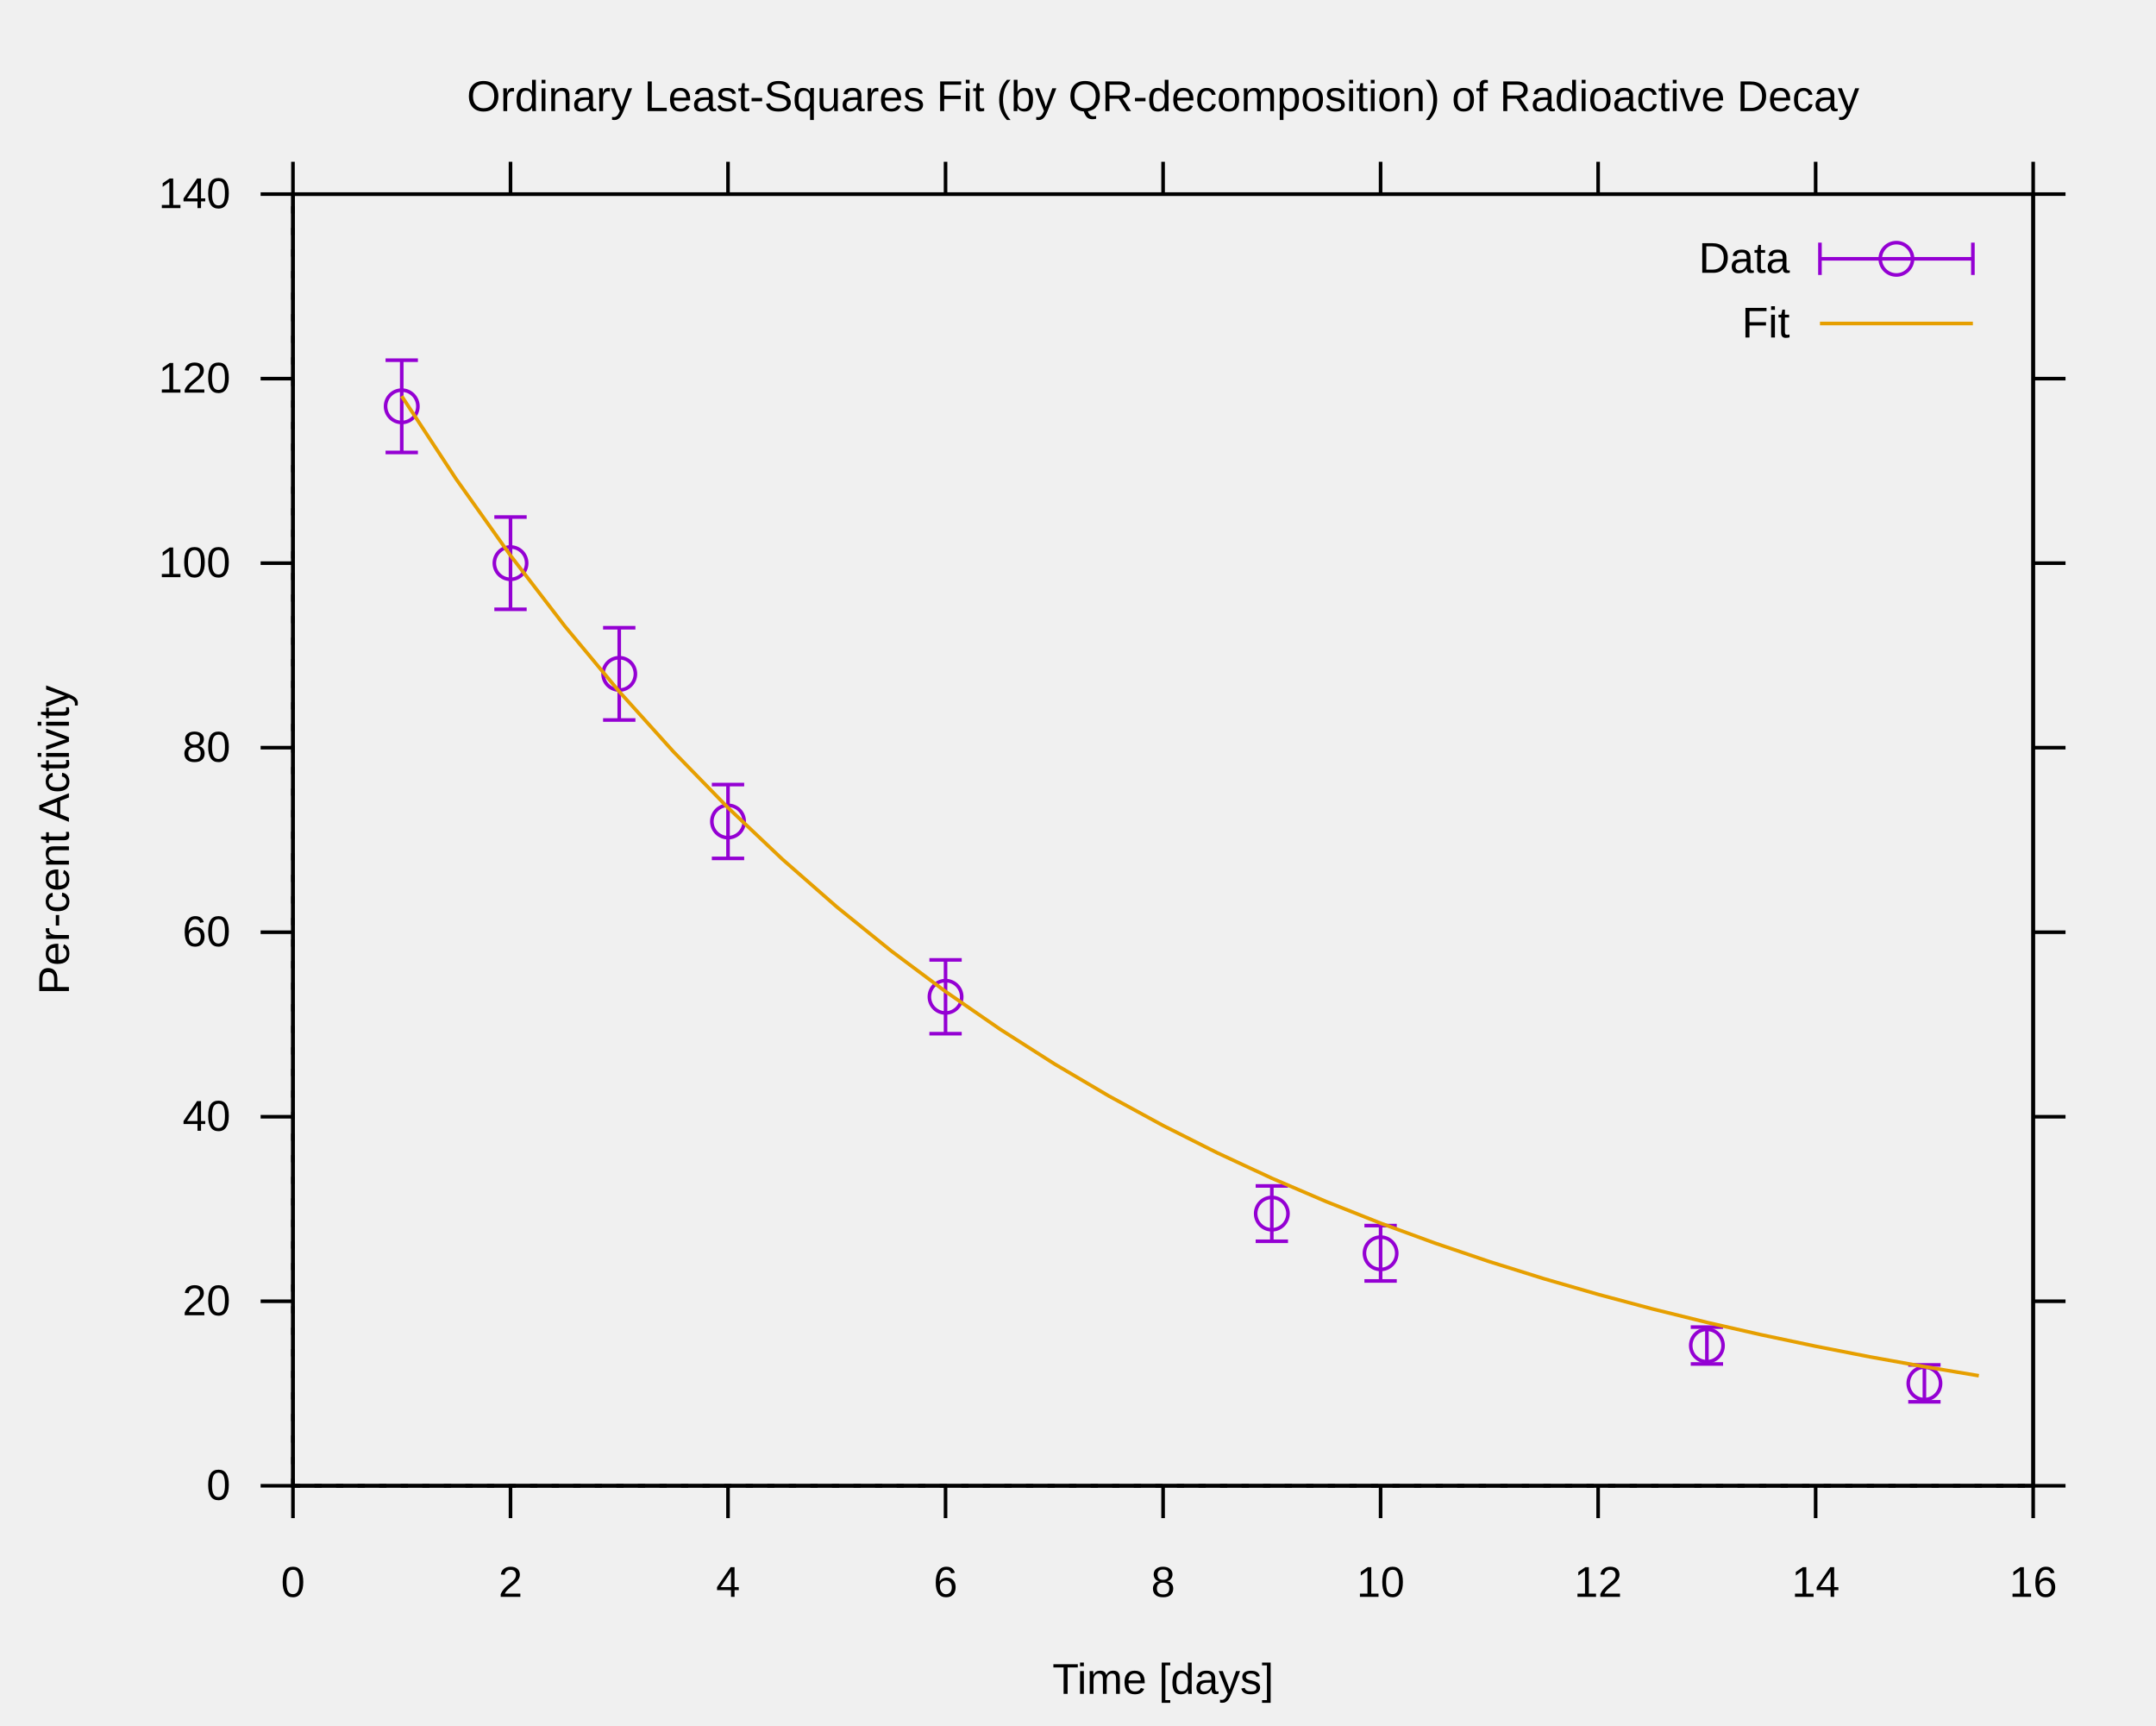
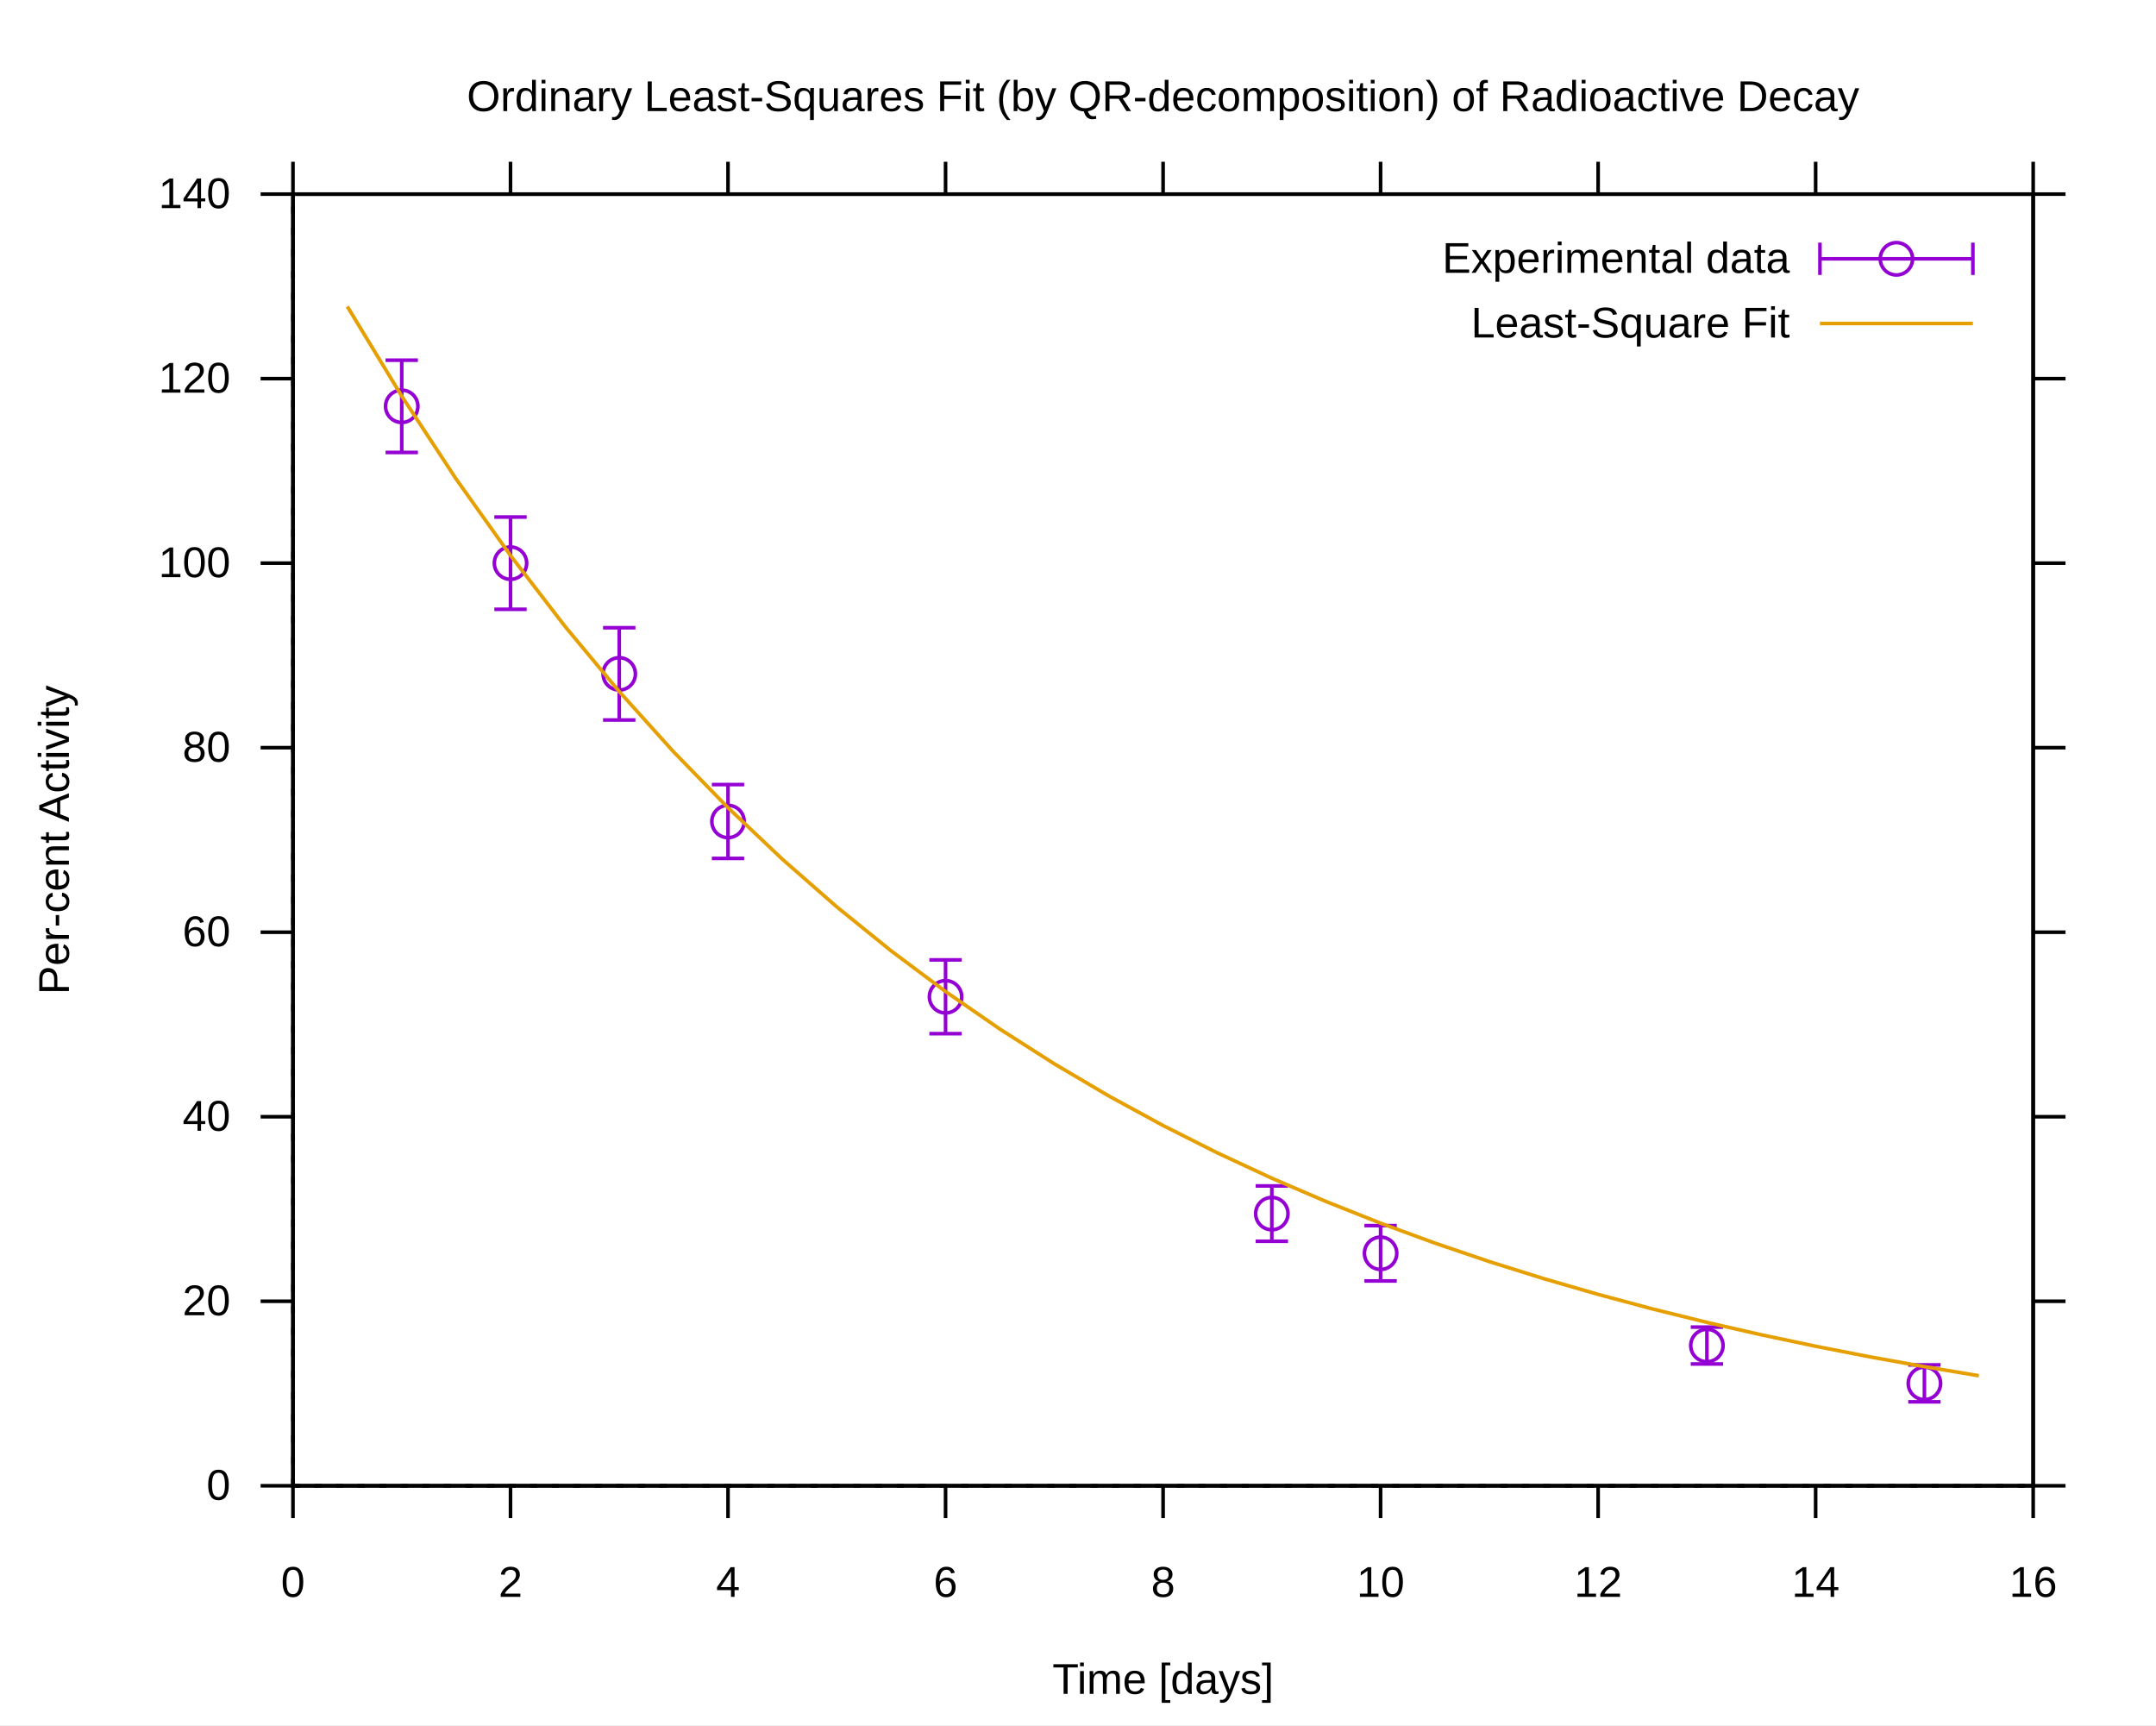
<svg xmlns="http://www.w3.org/2000/svg" xmlns:xlink="http://www.w3.org/1999/xlink" width="600" height="480" viewBox="0 0 600 480">
  <g id="gnuplot_canvas">
-     <rect x="0" y="0" width="600" height="480" fill="none" />
+     <rect x="0" y="0" width="600" height="480" fill="#ffffff" />
    <defs>
      <circle id="gpDot" r="0.5" stroke-width="0.5" stroke="currentColor" />
      <path id="gpPt0" stroke-width="0.222" stroke="currentColor" d="M-1,0 h2 M0,-1 v2" />
      <path id="gpPt1" stroke-width="0.222" stroke="currentColor" d="M-1,-1 L1,1 M1,-1 L-1,1" />
      <path id="gpPt2" stroke-width="0.222" stroke="currentColor" d="M-1,0 L1,0 M0,-1 L0,1 M-1,-1 L1,1 M-1,1 L1,-1" />
      <rect id="gpPt3" stroke-width="0.222" stroke="currentColor" x="-1" y="-1" width="2" height="2" />
      <rect id="gpPt4" stroke-width="0.222" stroke="currentColor" fill="currentColor" x="-1" y="-1" width="2" height="2" />
      <circle id="gpPt5" stroke-width="0.222" stroke="currentColor" cx="0" cy="0" r="1" />
      <use xlink:href="#gpPt5" id="gpPt6" fill="currentColor" stroke="none" />
      <path id="gpPt7" stroke-width="0.222" stroke="currentColor" d="M0,-1.33 L-1.33,0.67 L1.33,0.67 z" />
      <use xlink:href="#gpPt7" id="gpPt8" fill="currentColor" stroke="none" />
      <use xlink:href="#gpPt7" id="gpPt9" stroke="currentColor" transform="rotate(180)" />
      <use xlink:href="#gpPt9" id="gpPt10" fill="currentColor" stroke="none" />
      <use xlink:href="#gpPt3" id="gpPt11" stroke="currentColor" transform="rotate(45)" />
      <use xlink:href="#gpPt11" id="gpPt12" fill="currentColor" stroke="none" />
      <path id="gpPt13" stroke-width="0.222" stroke="currentColor" d="M0,1.330 L1.265,0.411 L0.782,-1.067 L-0.782,-1.076 L-1.265,0.411 z" />
      <use xlink:href="#gpPt13" id="gpPt14" fill="currentColor" stroke="none" />
      <filter id="textbox" filterUnits="objectBoundingBox" x="0" y="0" height="1" width="1">
-         <feFlood flood-color="white" flood-opacity="1" result="bgnd" />
+         <feFlood flood-color="#FFFFFF" flood-opacity="1" result="bgnd" />
        <feComposite in="SourceGraphic" in2="bgnd" operator="atop" />
      </filter>
      <filter id="greybox" filterUnits="objectBoundingBox" x="0" y="0" height="1" width="1">
        <feFlood flood-color="lightgrey" flood-opacity="1" result="grey" />
        <feComposite in="SourceGraphic" in2="grey" operator="atop" />
      </filter>
    </defs>
-     <g fill="none" color="white" stroke="currentColor" stroke-width="1.00" stroke-linecap="butt" stroke-linejoin="miter">
+     <g fill="none" color="#FFFFFF" stroke="currentColor" stroke-width="1.00" stroke-linecap="butt" stroke-linejoin="miter">
</g>
    <g fill="none" color="black" stroke="currentColor" stroke-width="1.00" stroke-linecap="butt" stroke-linejoin="miter">
      <path stroke="black" d="M81.53,413.40 L72.53,413.40 M565.82,413.40 L574.82,413.40  " />
      <g transform="translate(64.14,417.30)" stroke="none" fill="black" font-family="Arial" font-size="12.00" text-anchor="end">
        <text>
          <tspan font-family="Arial"> 0</tspan>
        </text>
      </g>
    </g>
    <g fill="none" color="black" stroke="currentColor" stroke-width="1.00" stroke-linecap="butt" stroke-linejoin="miter">
      <path stroke="black" d="M81.53,362.06 L72.53,362.06 M565.82,362.06 L574.82,362.06  " />
      <g transform="translate(64.14,365.96)" stroke="none" fill="black" font-family="Arial" font-size="12.00" text-anchor="end">
        <text>
          <tspan font-family="Arial"> 20</tspan>
        </text>
      </g>
    </g>
    <g fill="none" color="black" stroke="currentColor" stroke-width="1.00" stroke-linecap="butt" stroke-linejoin="miter">
      <path stroke="black" d="M81.53,310.72 L72.53,310.72 M565.82,310.72 L574.82,310.72  " />
      <g transform="translate(64.14,314.62)" stroke="none" fill="black" font-family="Arial" font-size="12.00" text-anchor="end">
        <text>
          <tspan font-family="Arial"> 40</tspan>
        </text>
      </g>
    </g>
    <g fill="none" color="black" stroke="currentColor" stroke-width="1.00" stroke-linecap="butt" stroke-linejoin="miter">
      <path stroke="black" d="M81.53,259.38 L72.53,259.38 M565.82,259.38 L574.82,259.38  " />
      <g transform="translate(64.14,263.28)" stroke="none" fill="black" font-family="Arial" font-size="12.00" text-anchor="end">
        <text>
          <tspan font-family="Arial"> 60</tspan>
        </text>
      </g>
    </g>
    <g fill="none" color="black" stroke="currentColor" stroke-width="1.00" stroke-linecap="butt" stroke-linejoin="miter">
      <path stroke="black" d="M81.53,208.03 L72.53,208.03 M565.82,208.03 L574.82,208.03  " />
      <g transform="translate(64.14,211.93)" stroke="none" fill="black" font-family="Arial" font-size="12.00" text-anchor="end">
        <text>
          <tspan font-family="Arial"> 80</tspan>
        </text>
      </g>
    </g>
    <g fill="none" color="black" stroke="currentColor" stroke-width="1.00" stroke-linecap="butt" stroke-linejoin="miter">
      <path stroke="black" d="M81.53,156.69 L72.53,156.69 M565.82,156.69 L574.82,156.69  " />
      <g transform="translate(64.14,160.59)" stroke="none" fill="black" font-family="Arial" font-size="12.00" text-anchor="end">
        <text>
          <tspan font-family="Arial"> 100</tspan>
        </text>
      </g>
    </g>
    <g fill="none" color="black" stroke="currentColor" stroke-width="1.00" stroke-linecap="butt" stroke-linejoin="miter">
      <path stroke="black" d="M81.53,105.35 L72.53,105.35 M565.82,105.35 L574.82,105.35  " />
      <g transform="translate(64.14,109.25)" stroke="none" fill="black" font-family="Arial" font-size="12.00" text-anchor="end">
        <text>
          <tspan font-family="Arial"> 120</tspan>
        </text>
      </g>
    </g>
    <g fill="none" color="black" stroke="currentColor" stroke-width="1.00" stroke-linecap="butt" stroke-linejoin="miter">
      <path stroke="black" d="M81.53,54.01 L72.53,54.01 M565.82,54.01 L574.82,54.01  " />
      <g transform="translate(64.14,57.91)" stroke="none" fill="black" font-family="Arial" font-size="12.00" text-anchor="end">
        <text>
          <tspan font-family="Arial"> 140</tspan>
        </text>
      </g>
    </g>
    <g fill="none" color="black" stroke="currentColor" stroke-width="1.00" stroke-linecap="butt" stroke-linejoin="miter">
      <path stroke="black" d="M81.53,413.40 L81.53,422.40 M81.53,54.01 L81.53,45.01  " />
      <g transform="translate(81.53,444.30)" stroke="none" fill="black" font-family="Arial" font-size="12.00" text-anchor="middle">
        <text>
          <tspan font-family="Arial"> 0</tspan>
        </text>
      </g>
    </g>
    <g fill="none" color="black" stroke="currentColor" stroke-width="1.00" stroke-linecap="butt" stroke-linejoin="miter">
      <path stroke="black" d="M142.07,413.40 L142.07,422.40 M142.07,54.01 L142.07,45.01  " />
      <g transform="translate(142.07,444.30)" stroke="none" fill="black" font-family="Arial" font-size="12.00" text-anchor="middle">
        <text>
          <tspan font-family="Arial"> 2</tspan>
        </text>
      </g>
    </g>
    <g fill="none" color="black" stroke="currentColor" stroke-width="1.00" stroke-linecap="butt" stroke-linejoin="miter">
      <path stroke="black" d="M202.60,413.40 L202.60,422.40 M202.60,54.01 L202.60,45.01  " />
      <g transform="translate(202.60,444.30)" stroke="none" fill="black" font-family="Arial" font-size="12.00" text-anchor="middle">
        <text>
          <tspan font-family="Arial"> 4</tspan>
        </text>
      </g>
    </g>
    <g fill="none" color="black" stroke="currentColor" stroke-width="1.00" stroke-linecap="butt" stroke-linejoin="miter">
      <path stroke="black" d="M263.14,413.40 L263.14,422.40 M263.14,54.01 L263.14,45.01  " />
      <g transform="translate(263.14,444.30)" stroke="none" fill="black" font-family="Arial" font-size="12.00" text-anchor="middle">
        <text>
          <tspan font-family="Arial"> 6</tspan>
        </text>
      </g>
    </g>
    <g fill="none" color="black" stroke="currentColor" stroke-width="1.00" stroke-linecap="butt" stroke-linejoin="miter">
      <path stroke="black" d="M323.68,413.40 L323.68,422.40 M323.68,54.01 L323.68,45.01  " />
      <g transform="translate(323.68,444.30)" stroke="none" fill="black" font-family="Arial" font-size="12.00" text-anchor="middle">
        <text>
          <tspan font-family="Arial"> 8</tspan>
        </text>
      </g>
    </g>
    <g fill="none" color="black" stroke="currentColor" stroke-width="1.00" stroke-linecap="butt" stroke-linejoin="miter">
      <path stroke="black" d="M384.21,413.40 L384.21,422.40 M384.21,54.01 L384.21,45.01  " />
      <g transform="translate(384.21,444.30)" stroke="none" fill="black" font-family="Arial" font-size="12.00" text-anchor="middle">
        <text>
          <tspan font-family="Arial"> 10</tspan>
        </text>
      </g>
    </g>
    <g fill="none" color="black" stroke="currentColor" stroke-width="1.00" stroke-linecap="butt" stroke-linejoin="miter">
      <path stroke="black" d="M444.75,413.40 L444.75,422.40 M444.75,54.01 L444.75,45.01  " />
      <g transform="translate(444.75,444.30)" stroke="none" fill="black" font-family="Arial" font-size="12.00" text-anchor="middle">
        <text>
          <tspan font-family="Arial"> 12</tspan>
        </text>
      </g>
    </g>
    <g fill="none" color="black" stroke="currentColor" stroke-width="1.00" stroke-linecap="butt" stroke-linejoin="miter">
      <path stroke="black" d="M505.28,413.40 L505.28,422.40 M505.28,54.01 L505.28,45.01  " />
      <g transform="translate(505.28,444.30)" stroke="none" fill="black" font-family="Arial" font-size="12.00" text-anchor="middle">
        <text>
          <tspan font-family="Arial"> 14</tspan>
        </text>
      </g>
    </g>
    <g fill="none" color="black" stroke="currentColor" stroke-width="1.00" stroke-linecap="butt" stroke-linejoin="miter">
      <path stroke="black" d="M565.82,413.40 L565.82,422.40 M565.82,54.01 L565.82,45.01  " />
      <g transform="translate(565.82,444.30)" stroke="none" fill="black" font-family="Arial" font-size="12.00" text-anchor="middle">
        <text>
          <tspan font-family="Arial"> 16</tspan>
        </text>
      </g>
    </g>
    <g fill="none" color="black" stroke="currentColor" stroke-width="1.00" stroke-linecap="butt" stroke-linejoin="miter">
</g>
    <g fill="none" color="gray" stroke="currentColor" stroke-width="1.00" stroke-linecap="butt" stroke-linejoin="miter">
      <path stroke="black" stroke-dasharray="2,4" d="M81.53,413.40 L565.82,413.40  " />
    </g>
    <g fill="none" color="gray" stroke="currentColor" stroke-width="1.00" stroke-linecap="butt" stroke-linejoin="miter">
      <path stroke="black" stroke-dasharray="2,4" d="M81.53,413.40 L81.53,54.01  " />
    </g>
    <g fill="none" color="black" stroke="currentColor" stroke-width="1.00" stroke-linecap="butt" stroke-linejoin="miter">
      <path stroke="black" d="M81.53,54.01 L81.53,413.40 L565.82,413.40 L565.82,54.01 L81.53,54.01 Z  " />
    </g>
    <g fill="none" color="black" stroke="currentColor" stroke-width="1.00" stroke-linecap="butt" stroke-linejoin="miter">
      <g transform="translate(19.18,233.71) rotate(270)" stroke="none" fill="black" font-family="Arial" font-size="12.00" text-anchor="middle">
        <text>
          <tspan font-family="Arial">Per-cent Activity</tspan>
        </text>
      </g>
    </g>
    <g fill="none" color="black" stroke="currentColor" stroke-width="1.00" stroke-linecap="butt" stroke-linejoin="miter">
      <g transform="translate(323.67,471.30)" stroke="none" fill="black" font-family="Arial" font-size="12.00" text-anchor="middle">
        <text>
          <tspan font-family="Arial">Time [days]</tspan>
        </text>
      </g>
    </g>
    <g fill="none" color="black" stroke="currentColor" stroke-width="1.00" stroke-linecap="butt" stroke-linejoin="miter">
</g>
    <g id="gnuplot_plot_1">
      <g fill="none" color="black" stroke="currentColor" stroke-width="1.00" stroke-linecap="butt" stroke-linejoin="miter">
        <g transform="translate(498.09,75.91)" stroke="none" fill="black" font-family="Arial" font-size="12.00" text-anchor="end">
          <text>
-             <tspan font-family="Arial">Data</tspan>
+             <tspan font-family="Arial">Experimental data</tspan>
          </text>
        </g>
      </g>
      <g fill="none" color="black" stroke="currentColor" stroke-width="1.00" stroke-linecap="butt" stroke-linejoin="miter">
        <path stroke="rgb(148,   0, 211)" d="M506.48,72.01 L549.04,72.01 M506.48,67.51 L506.48,76.51 M549.04,67.51 L549.04,76.51 M111.80,125.89 L111.80,100.22   M107.30,125.89 L116.30,125.89 M107.30,100.22 L116.30,100.22 M142.07,169.53 L142.07,143.86 M137.57,169.53 L146.57,169.53   M137.57,143.86 L146.57,143.86 M172.33,200.33 L172.33,174.66 M167.83,200.33 L176.83,200.33 M167.83,174.66 L176.83,174.66   M202.60,238.84 L202.60,218.30 M198.10,238.84 L207.10,238.84 M198.10,218.30 L207.10,218.30 M263.14,287.61 L263.14,267.08   M258.64,287.61 L267.64,287.61 M258.64,267.08 L267.64,267.08 M353.94,345.37 L353.94,329.97 M349.44,345.37 L358.44,345.37   M349.44,329.97 L358.44,329.97 M384.21,356.41 L384.21,341.01 M379.71,356.41 L388.71,356.41 M379.71,341.01 L388.71,341.01   M475.02,379.51 L475.02,369.25 M470.52,379.51 L479.52,379.51 M470.52,369.25 L479.52,369.25 M535.55,390.04 L535.55,379.77   M531.05,390.04 L540.05,390.04 M531.05,379.77 L540.05,379.77  " />
      </g>
      <g fill="none" color="black" stroke="currentColor" stroke-width="1.00" stroke-linecap="butt" stroke-linejoin="miter">
        <use xlink:href="#gpPt5" transform="translate(111.80,113.05) scale(4.50)" color="rgb(148,   0, 211)" />
        <use xlink:href="#gpPt5" transform="translate(142.07,156.69) scale(4.50)" color="rgb(148,   0, 211)" />
        <use xlink:href="#gpPt5" transform="translate(172.33,187.50) scale(4.50)" color="rgb(148,   0, 211)" />
        <use xlink:href="#gpPt5" transform="translate(202.60,228.57) scale(4.50)" color="rgb(148,   0, 211)" />
        <use xlink:href="#gpPt5" transform="translate(263.14,277.35) scale(4.50)" color="rgb(148,   0, 211)" />
        <use xlink:href="#gpPt5" transform="translate(353.94,337.67) scale(4.50)" color="rgb(148,   0, 211)" />
        <use xlink:href="#gpPt5" transform="translate(384.21,348.71) scale(4.50)" color="rgb(148,   0, 211)" />
        <use xlink:href="#gpPt5" transform="translate(475.02,374.38) scale(4.50)" color="rgb(148,   0, 211)" />
        <use xlink:href="#gpPt5" transform="translate(535.55,384.91) scale(4.50)" color="rgb(148,   0, 211)" />
        <use xlink:href="#gpPt5" transform="translate(527.76,72.01) scale(4.50)" color="rgb(148,   0, 211)" />
      </g>
    </g>
    <g id="gnuplot_plot_2">
      <g fill="none" color="black" stroke="currentColor" stroke-width="1.00" stroke-linecap="butt" stroke-linejoin="miter">
        <g transform="translate(498.09,93.91)" stroke="none" fill="black" font-family="Arial" font-size="12.00" text-anchor="end">
          <text>
-             <tspan font-family="Arial">Fit</tspan>
+             <tspan font-family="Arial">Least-Square Fit</tspan>
          </text>
        </g>
      </g>
      <g fill="none" color="black" stroke="currentColor" stroke-width="1.00" stroke-linecap="butt" stroke-linejoin="miter">
-         <path stroke="rgb(230, 159,   0)" d="M506.48,90.01 L549.04,90.01 M111.80,110.22 L126.93,133.27 L142.07,154.56 L157.20,174.24 L172.33,192.42 L187.47,209.21   L202.60,224.74 L217.74,239.08 L232.87,252.33 L248.00,264.57 L263.14,275.88 L278.27,286.34 L293.41,296.00 L308.54,304.92   L323.68,313.17 L338.81,320.79 L353.94,327.83 L369.08,334.33 L384.21,340.34 L399.35,345.89 L414.48,351.03 L429.61,355.77   L444.75,360.15 L459.88,364.20 L475.02,367.94 L490.15,371.39 L505.28,374.58 L520.42,377.54 L535.55,380.26 L550.69,382.78    " />
-       </g>
-     </g>
-     <g fill="none" color="white" stroke="rgb(230, 159,   0)" stroke-width="2.00" stroke-linecap="butt" stroke-linejoin="miter">
+         <path stroke="rgb(230, 159,   0)" d="M506.48,90.01 L549.04,90.01 M96.66,85.28 L111.80,110.22 L126.93,133.27 L142.07,154.56 L157.20,174.24 L172.33,192.42   L187.47,209.21 L202.60,224.74 L217.74,239.08 L232.87,252.33 L248.00,264.57 L263.14,275.88 L278.27,286.34 L293.41,296.00   L308.54,304.92 L323.68,313.17 L338.81,320.79 L353.94,327.83 L369.08,334.33 L384.21,340.34 L399.35,345.89 L414.48,351.03   L429.61,355.77 L444.75,360.15 L459.88,364.20 L475.02,367.94 L490.15,371.39 L505.28,374.58 L520.42,377.54 L535.55,380.26   L550.69,382.78  " />
+       </g>
+     </g>
+     <g fill="none" color="#FFFFFF" stroke="rgb(230, 159,   0)" stroke-width="2.00" stroke-linecap="butt" stroke-linejoin="miter">
</g>
    <g fill="none" color="black" stroke="currentColor" stroke-width="2.00" stroke-linecap="butt" stroke-linejoin="miter">
</g>
    <g fill="none" color="black" stroke="black" stroke-width="1.00" stroke-linecap="butt" stroke-linejoin="miter">
</g>
    <g fill="none" color="black" stroke="currentColor" stroke-width="1.00" stroke-linecap="butt" stroke-linejoin="miter">
      <path stroke="black" d="M81.53,54.01 L81.53,413.40 L565.82,413.40 L565.82,54.01 L81.53,54.01 Z  " />
    </g>
    <g fill="none" color="black" stroke="currentColor" stroke-width="1.00" stroke-linecap="butt" stroke-linejoin="miter">
      <g transform="translate(323.67,30.91)" stroke="none" fill="black" font-family="Arial" font-size="12.00" text-anchor="middle">
        <text>
          <tspan font-family="Arial">Ordinary Least-Squares Fit (by QR-decomposition) of Radioactive Decay</tspan>
        </text>
      </g>
    </g>
    <g fill="none" color="black" stroke="currentColor" stroke-width="1.00" stroke-linecap="butt" stroke-linejoin="miter">
</g>
  </g>
</svg>
